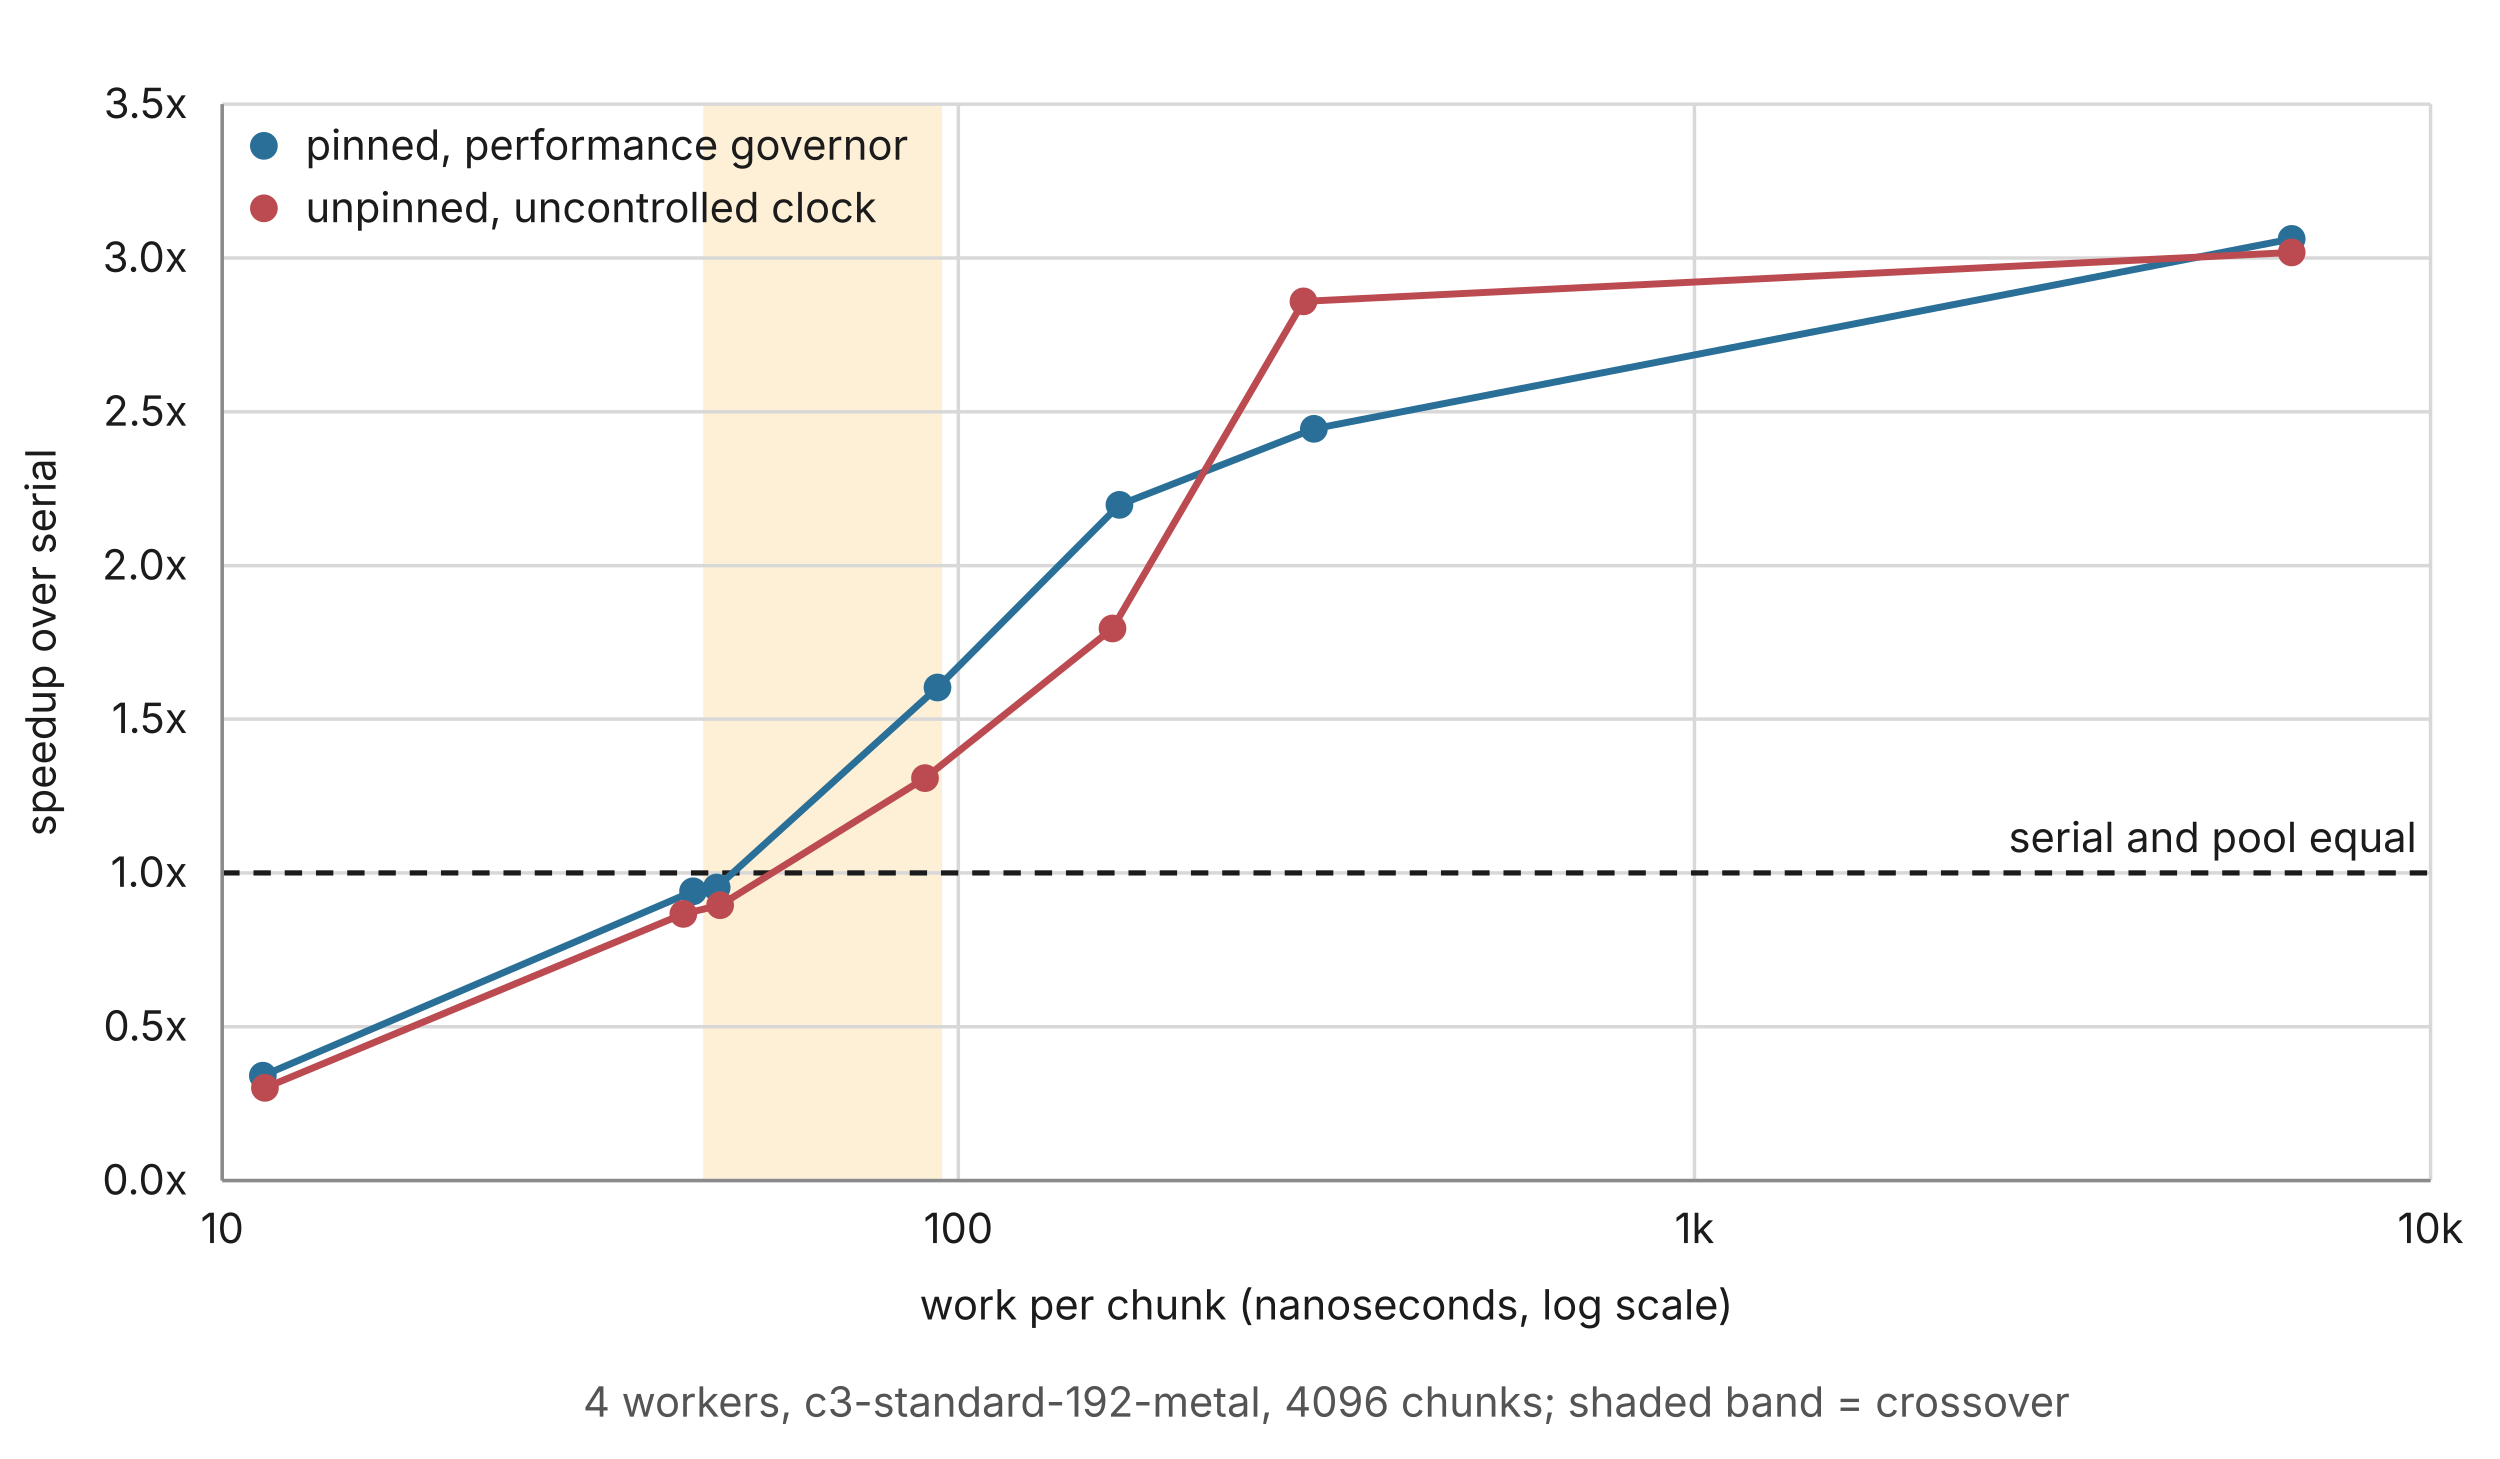
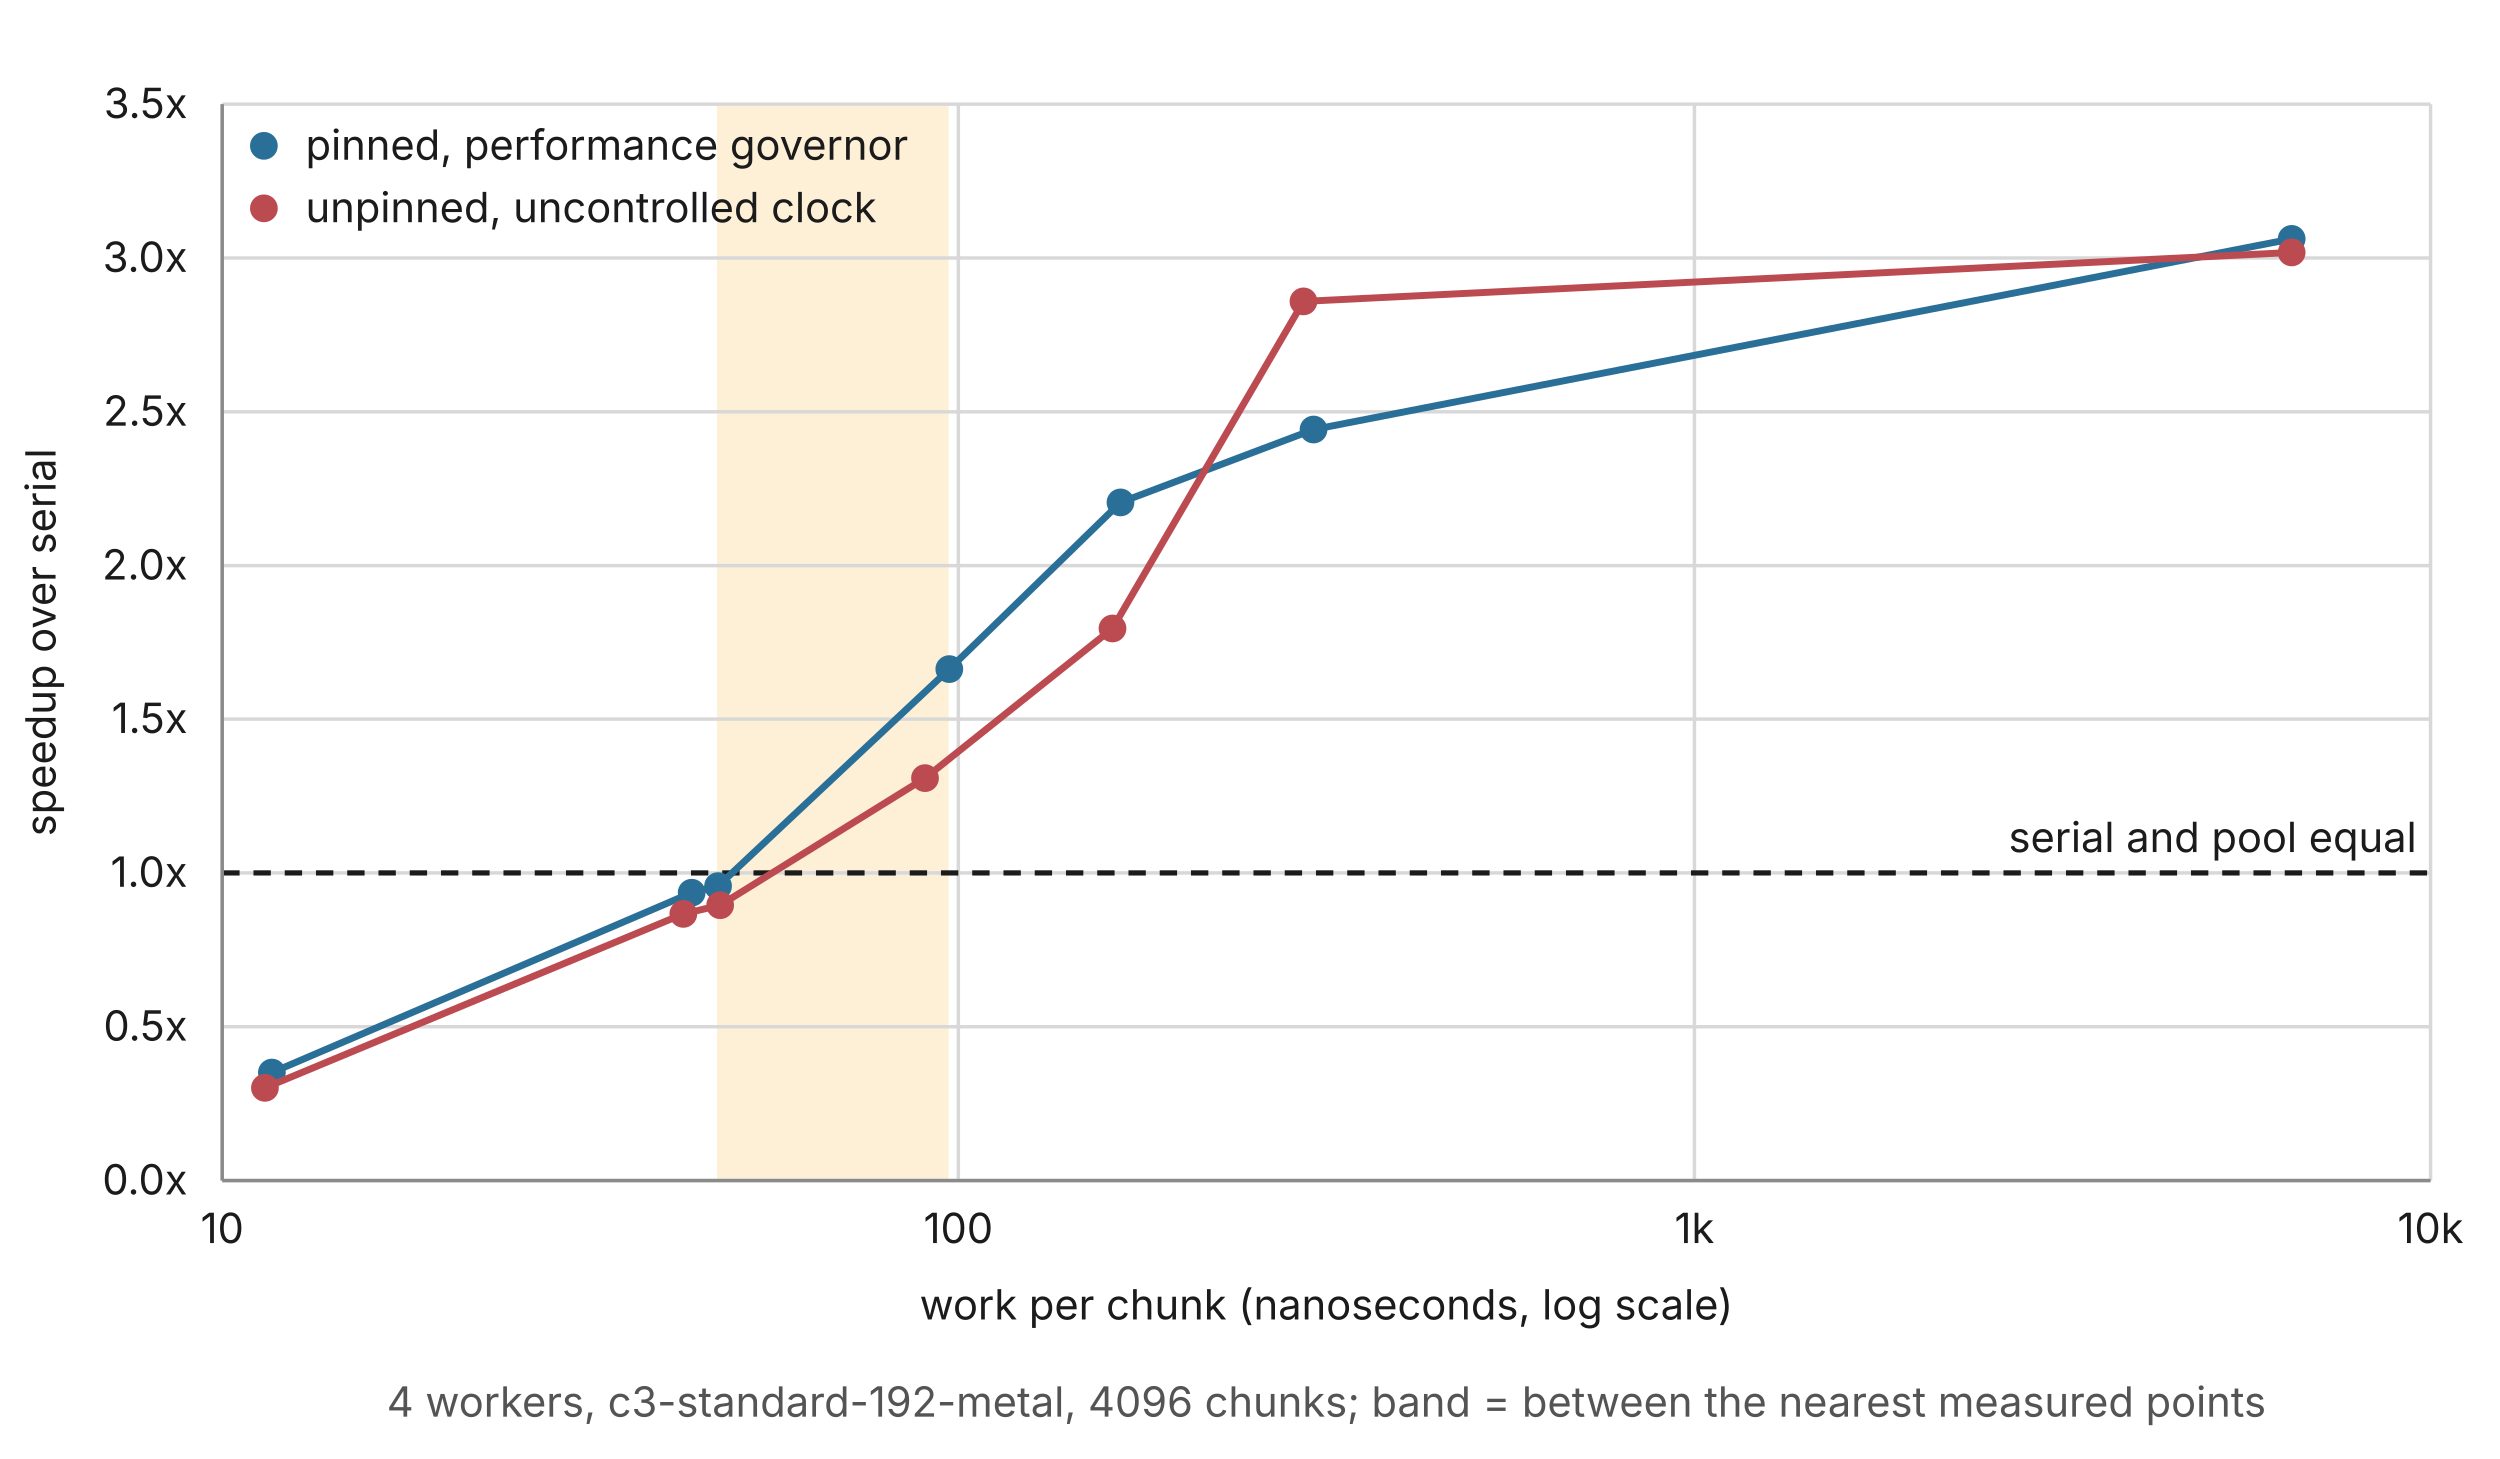
- <svg xmlns="http://www.w3.org/2000/svg" viewBox="0 0 720 420" width="720" height="420" role="img" aria-label="4 workers, c3-standard-192-metal, 4096 chunks; shaded band = crossover">
+ <svg xmlns="http://www.w3.org/2000/svg" viewBox="0 0 720 420" width="720" height="420" role="img" aria-label="4 workers, c3-standard-192-metal, 4096 chunks; band = between the nearest measured points">
  <style>
.fg{fill:#1b1b1b}.axis{stroke:#8a8a8a;stroke-width:1}
.grid{stroke:#d8d8d8;stroke-width:1}
.unity{stroke:#1b1b1b;stroke-width:1.5;stroke-dasharray:5 4}
.band{fill:#f0a202;opacity:0.16}
text{font-family:system-ui,-apple-system,Segoe UI,sans-serif;font-size:12px}
@media (prefers-color-scheme: dark){.fg{fill:#e8e8e8}.axis{stroke:#7d7d7d}.grid{stroke:#333}.unity{stroke:#e8e8e8}}
</style>
-   <rect class="band" x="202.5" y="30" width="68.8" height="310" />
+   <rect class="band" x="206.5" y="30" width="66.7" height="310" />
  <line class="grid" x1="64" y1="340.0" x2="700" y2="340.0" />
  <text class="fg" x="54" y="344.0" text-anchor="end">0.0x</text>
  <line class="grid" x1="64" y1="295.7" x2="700" y2="295.7" />
  <text class="fg" x="54" y="299.7" text-anchor="end">0.5x</text>
  <line class="grid" x1="64" y1="251.4" x2="700" y2="251.4" />
  <text class="fg" x="54" y="255.4" text-anchor="end">1.0x</text>
  <line class="grid" x1="64" y1="207.1" x2="700" y2="207.1" />
  <text class="fg" x="54" y="211.1" text-anchor="end">1.5x</text>
  <line class="grid" x1="64" y1="162.9" x2="700" y2="162.9" />
  <text class="fg" x="54" y="166.9" text-anchor="end">2.0x</text>
  <line class="grid" x1="64" y1="118.6" x2="700" y2="118.6" />
  <text class="fg" x="54" y="122.6" text-anchor="end">2.5x</text>
  <line class="grid" x1="64" y1="74.3" x2="700" y2="74.3" />
  <text class="fg" x="54" y="78.3" text-anchor="end">3.0x</text>
  <line class="grid" x1="64" y1="30.0" x2="700" y2="30.0" />
  <text class="fg" x="54" y="34.0" text-anchor="end">3.5x</text>
  <line class="grid" x1="64.0" y1="30" x2="64.0" y2="340" />
  <text class="fg" x="64.0" y="358.0" text-anchor="middle">10</text>
  <line class="grid" x1="276.0" y1="30" x2="276.0" y2="340" />
  <text class="fg" x="276.0" y="358.0" text-anchor="middle">100</text>
  <line class="grid" x1="488.0" y1="30" x2="488.0" y2="340" />
  <text class="fg" x="488.0" y="358.0" text-anchor="middle">1k</text>
  <line class="grid" x1="700.0" y1="30" x2="700.0" y2="340" />
  <text class="fg" x="700.0" y="358.0" text-anchor="middle">10k</text>
  <line class="unity" x1="64" y1="251.4" x2="700" y2="251.4" />
  <text class="fg" x="696" y="245.4" text-anchor="end">serial and pool equal</text>
-   <path d="M75.7,309.8 L199.6,256.7 L206.4,255.6 L270.0,198.0 L322.4,145.4 L378.4,123.5 L660.0,68.8" fill="none" stroke="#2a6f97" stroke-width="2" />
-   <circle class="pt" cx="75.7" cy="309.8" r="4" fill="#2a6f97" />
-   <circle class="pt" cx="199.6" cy="256.7" r="4" fill="#2a6f97" />
-   <circle class="pt" cx="206.4" cy="255.6" r="4" fill="#2a6f97" />
-   <circle class="pt" cx="270.0" cy="198.0" r="4" fill="#2a6f97" />
-   <circle class="pt" cx="322.4" cy="145.4" r="4" fill="#2a6f97" />
-   <circle class="pt" cx="378.4" cy="123.5" r="4" fill="#2a6f97" />
+   <path d="M78.3,308.9 L199.2,257.1 L206.8,255.2 L273.4,192.7 L322.7,144.7 L378.3,123.7 L660.0,68.8" fill="none" stroke="#2a6f97" stroke-width="2" />
+   <circle class="pt" cx="78.3" cy="308.9" r="4" fill="#2a6f97" />
+   <circle class="pt" cx="199.2" cy="257.1" r="4" fill="#2a6f97" />
+   <circle class="pt" cx="206.8" cy="255.2" r="4" fill="#2a6f97" />
+   <circle class="pt" cx="273.4" cy="192.7" r="4" fill="#2a6f97" />
+   <circle class="pt" cx="322.7" cy="144.7" r="4" fill="#2a6f97" />
+   <circle class="pt" cx="378.3" cy="123.7" r="4" fill="#2a6f97" />
  <circle class="pt" cx="660.0" cy="68.8" r="4" fill="#2a6f97" />
  <circle cx="76" cy="42.0" r="4" fill="#2a6f97" />
  <text class="fg" x="88" y="46.0">pinned, performance governor</text>
  <path d="M76.3,313.3 L196.8,263.2 L207.4,260.7 L266.4,224.1 L320.4,181.0 L375.4,86.8 L660.0,72.7" fill="none" stroke="#bc4b51" stroke-width="2" />
  <circle class="pt" cx="76.3" cy="313.3" r="4" fill="#bc4b51" />
  <circle class="pt" cx="196.8" cy="263.2" r="4" fill="#bc4b51" />
  <circle class="pt" cx="207.4" cy="260.7" r="4" fill="#bc4b51" />
  <circle class="pt" cx="266.4" cy="224.1" r="4" fill="#bc4b51" />
  <circle class="pt" cx="320.4" cy="181.0" r="4" fill="#bc4b51" />
  <circle class="pt" cx="375.4" cy="86.8" r="4" fill="#bc4b51" />
  <circle class="pt" cx="660.0" cy="72.7" r="4" fill="#bc4b51" />
  <circle cx="76" cy="60.0" r="4" fill="#bc4b51" />
  <text class="fg" x="88" y="64.0">unpinned, uncontrolled clock</text>
  <line class="axis" x1="64" y1="340" x2="700" y2="340" />
  <line class="axis" x1="64" y1="30" x2="64" y2="340" />
  <text class="fg" x="382" y="380" text-anchor="middle">work per chunk (nanoseconds, log scale)</text>
  <text class="fg" x="16" y="185" transform="rotate(-90 16 185)" text-anchor="middle">speedup over serial</text>
-   <text class="fg" x="382" y="408" text-anchor="middle" opacity="0.75">4 workers, c3-standard-192-metal, 4096 chunks; shaded band = crossover</text>
+   <text class="fg" x="382" y="408" text-anchor="middle" opacity="0.75">4 workers, c3-standard-192-metal, 4096 chunks; band = between the nearest measured points</text>
</svg>
